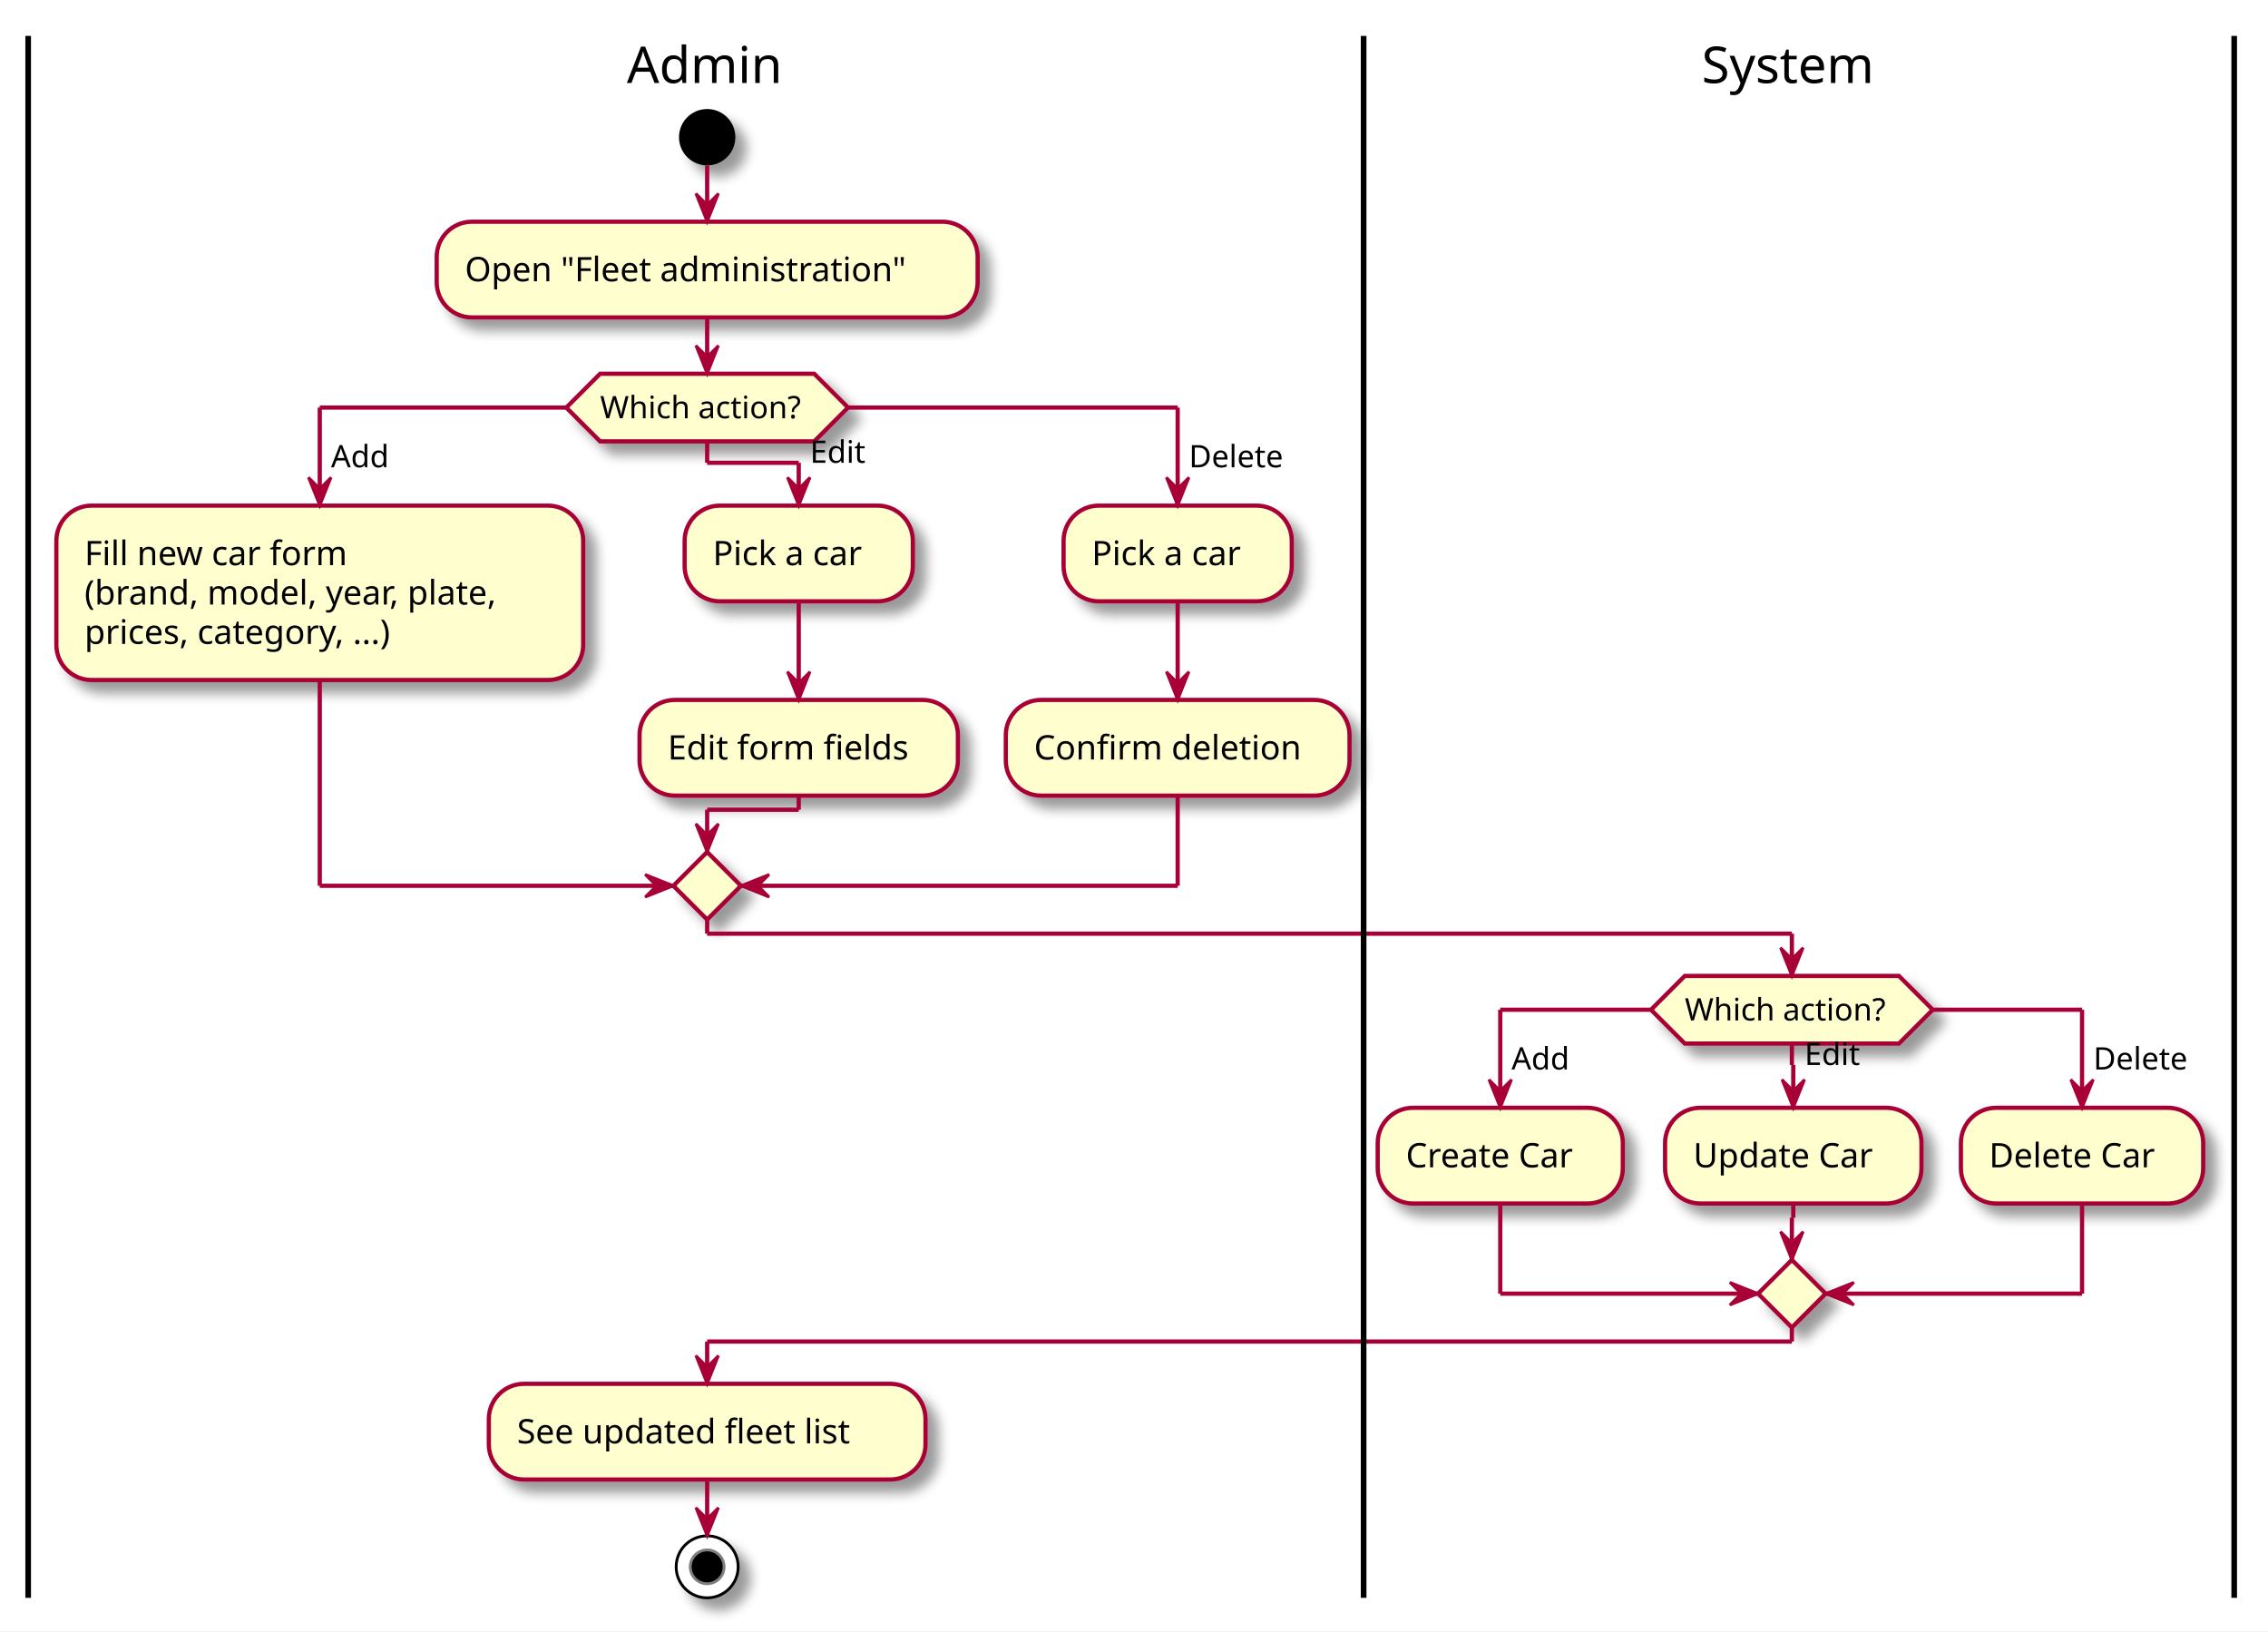
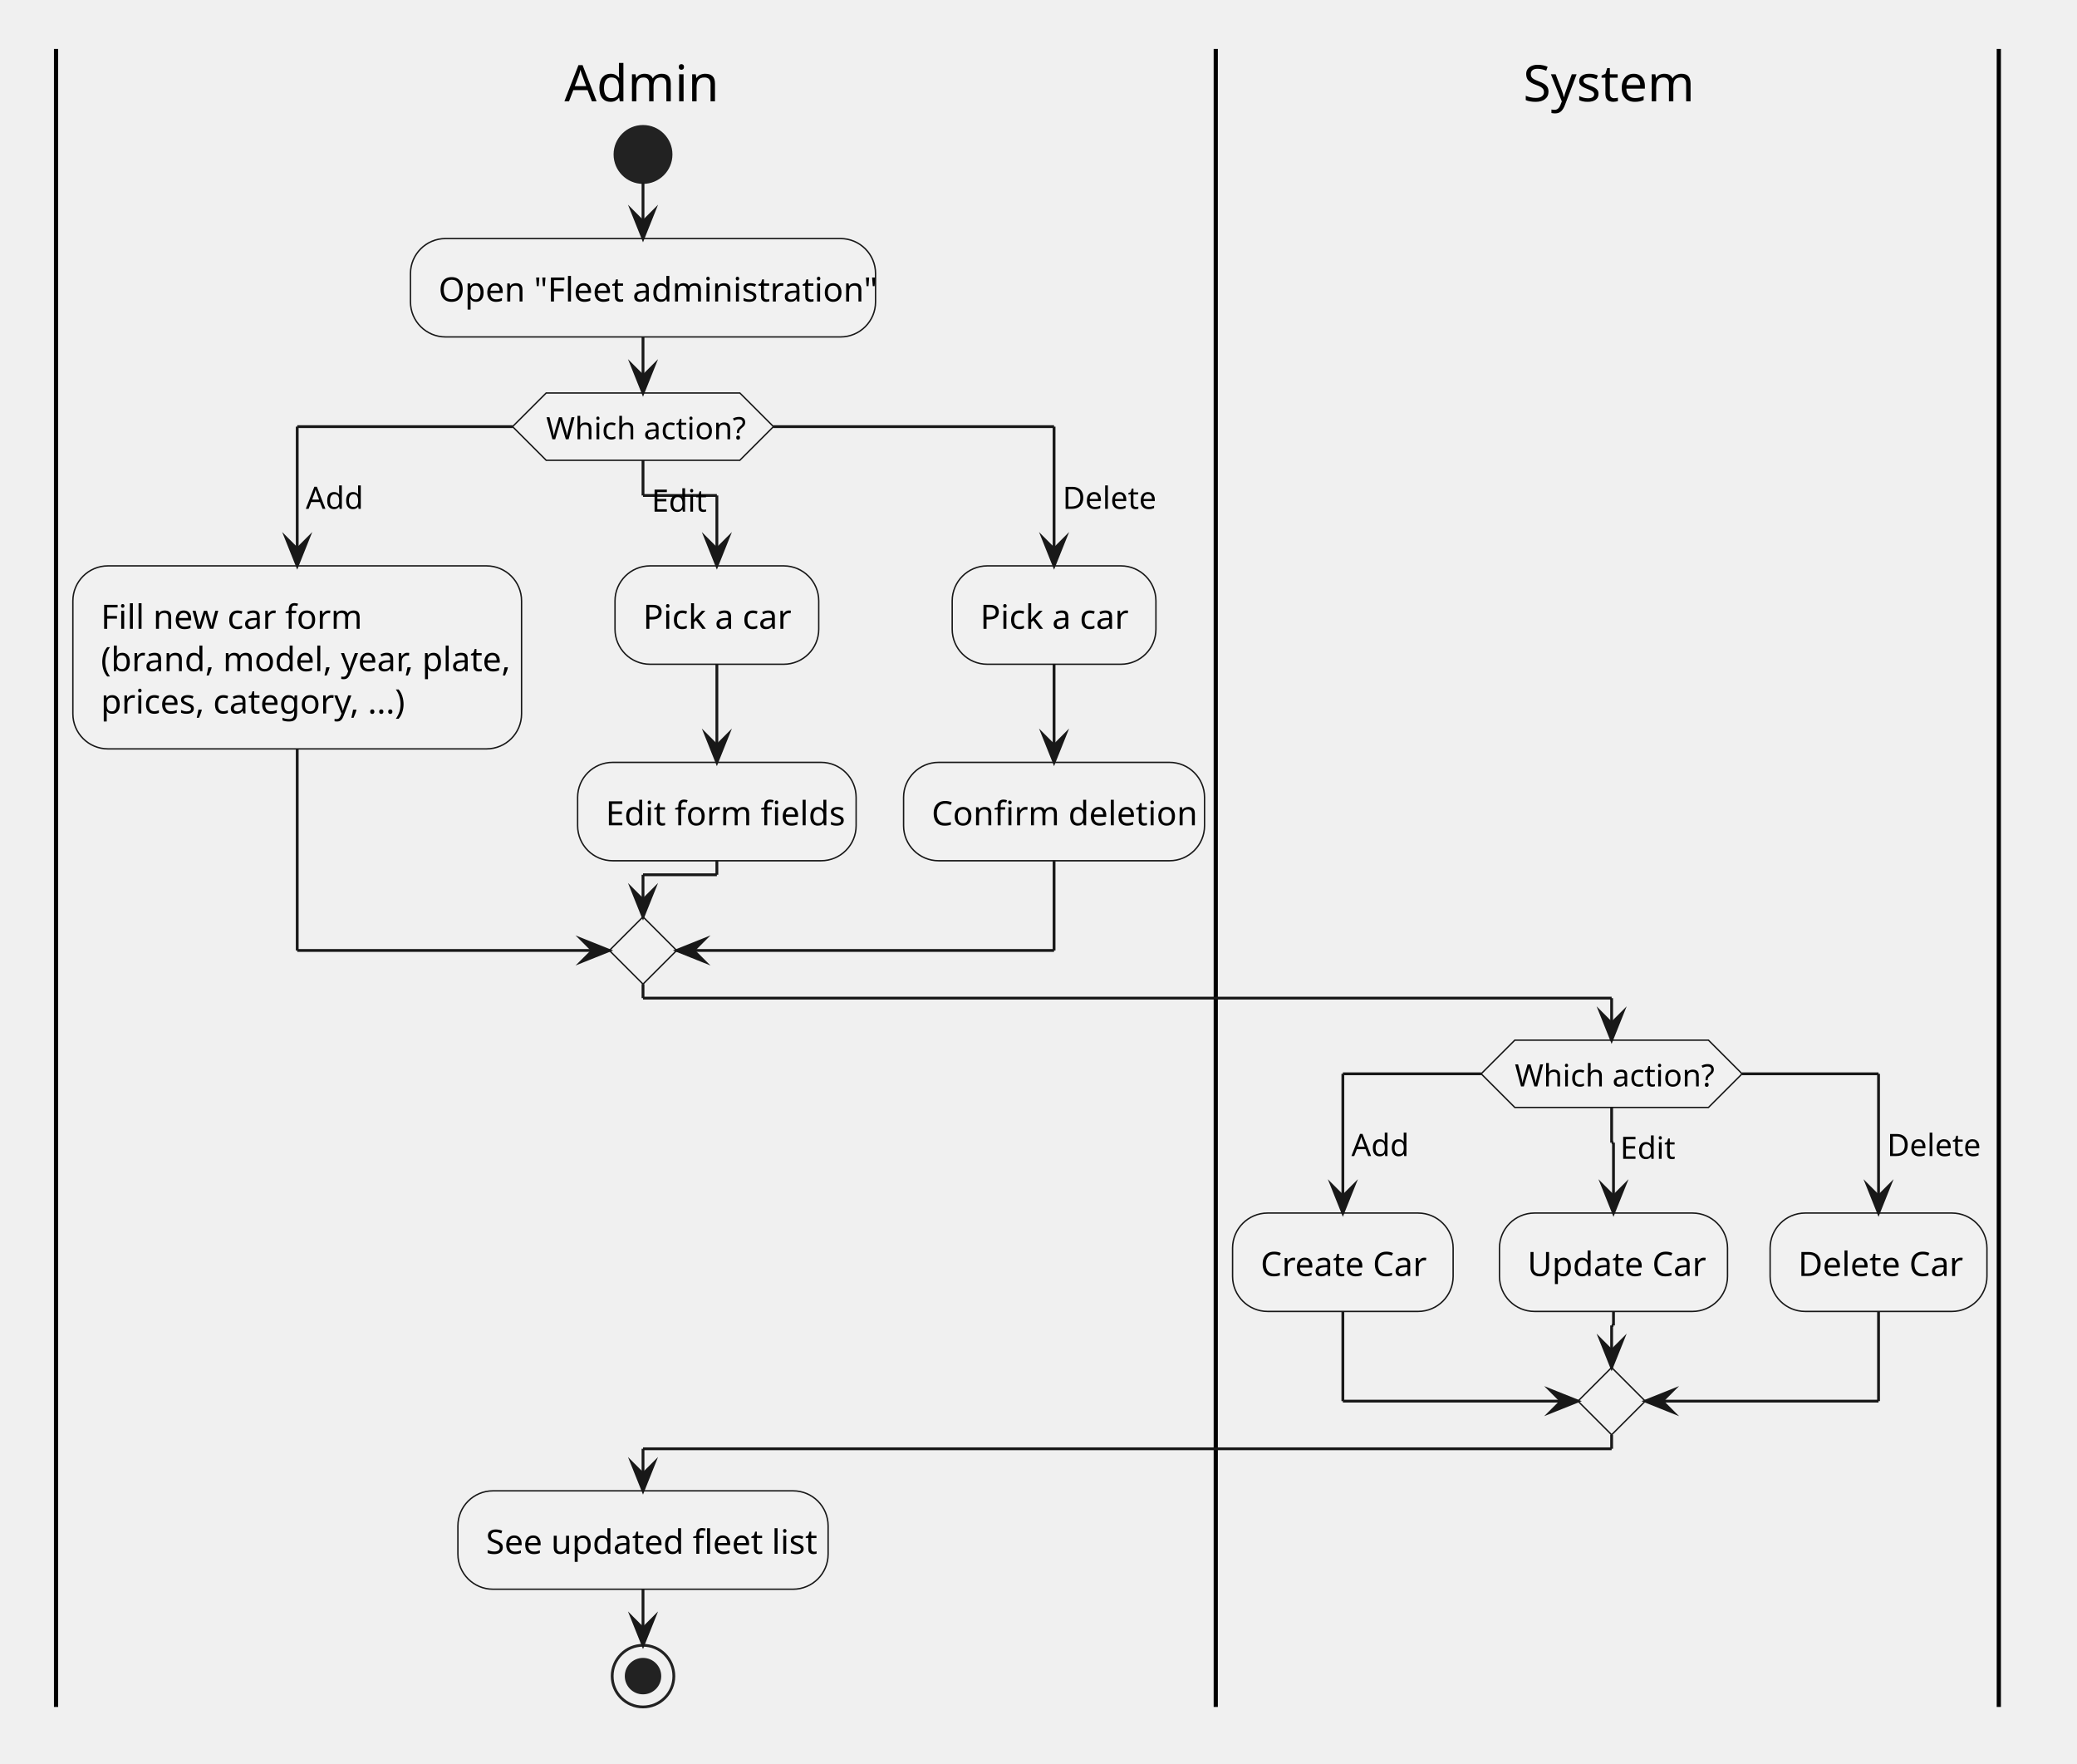
- <svg xmlns="http://www.w3.org/2000/svg" contentScriptType="application/ecmascript" contentStyleType="text/css" height="579px" preserveAspectRatio="none" style="width:805px;height:579px;" version="1.1" viewBox="0 0 805 579" width="805px" zoomAndPan="magnify">
-   <rect width="100%" height="100%" fill="white" />
-   <defs>
-     <filter height="300%" id="f61whw2n7eyhb" width="300%" x="-1" y="-1">
-       <feGaussianBlur result="blurOut" stdDeviation="2.0" />
-       <feColorMatrix in="blurOut" result="blurOut2" type="matrix" values="0 0 0 0 0 0 0 0 0 0 0 0 0 0 0 0 0 0 .4 0" />
-       <feOffset dx="4.0" dy="4.0" in="blurOut2" result="blurOut3" />
-       <feBlend in="SourceGraphic" in2="blurOut3" mode="normal" />
-     </filter>
-   </defs>
-   <g>
-     <ellipse cx="251" cy="48.698" fill="#000000" filter="url(#f61whw2n7eyhb)" rx="10" ry="10" style="stroke: none; stroke-width: 1.0;" />
-     <rect fill="#FEFECE" filter="url(#f61whw2n7eyhb)" height="33.969" rx="12.5" ry="12.5" style="stroke: #A80036; stroke-width: 1.5;" width="192" x="155" y="78.698" />
-     <text fill="#000000" font-family="sans-serif" font-size="12" lengthAdjust="spacingAndGlyphs" textLength="172" x="165" y="99.837">Open "Fleet administration"</text>
-     <polygon fill="#FEFECE" filter="url(#f61whw2n7eyhb)" points="213,132.667,289,132.667,301,144.667,289,156.667,213,156.667,201,144.667,213,132.667" style="stroke: #A80036; stroke-width: 1.5;" />
-     <text fill="#000000" font-family="sans-serif" font-size="11" lengthAdjust="spacingAndGlyphs" textLength="76" x="213" y="148.475">Which action?</text>
-     <rect fill="#FEFECE" filter="url(#f61whw2n7eyhb)" height="61.906" rx="12.5" ry="12.5" style="stroke: #A80036; stroke-width: 1.5;" width="187" x="20" y="179.472" />
-     <text fill="#000000" font-family="sans-serif" font-size="12" lengthAdjust="spacingAndGlyphs" textLength="101" x="30" y="200.61">Fill new car form</text>
-     <text fill="#000000" font-family="sans-serif" font-size="12" lengthAdjust="spacingAndGlyphs" textLength="167" x="30" y="214.579">(brand, model, year, plate,</text>
-     <text fill="#000000" font-family="sans-serif" font-size="12" lengthAdjust="spacingAndGlyphs" textLength="126" x="30" y="228.548">prices, category, ...)</text>
-     <rect fill="#FEFECE" filter="url(#f61whw2n7eyhb)" height="33.969" rx="12.5" ry="12.5" style="stroke: #A80036; stroke-width: 1.5;" width="81" x="243" y="179.472" />
-     <text fill="#000000" font-family="sans-serif" font-size="12" lengthAdjust="spacingAndGlyphs" textLength="61" x="253" y="200.61">Pick a car</text>
-     <rect fill="#FEFECE" filter="url(#f61whw2n7eyhb)" height="33.969" rx="12.5" ry="12.5" style="stroke: #A80036; stroke-width: 1.5;" width="113" x="227" y="248.44" />
-     <text fill="#000000" font-family="sans-serif" font-size="12" lengthAdjust="spacingAndGlyphs" textLength="93" x="237" y="269.579">Edit form fields</text>
-     <rect fill="#FEFECE" filter="url(#f61whw2n7eyhb)" height="33.969" rx="12.5" ry="12.5" style="stroke: #A80036; stroke-width: 1.5;" width="81" x="377.5" y="179.472" />
-     <text fill="#000000" font-family="sans-serif" font-size="12" lengthAdjust="spacingAndGlyphs" textLength="61" x="387.5" y="200.61">Pick a car</text>
-     <rect fill="#FEFECE" filter="url(#f61whw2n7eyhb)" height="33.969" rx="12.5" ry="12.5" style="stroke: #A80036; stroke-width: 1.5;" width="122" x="357" y="248.44" />
-     <text fill="#000000" font-family="sans-serif" font-size="12" lengthAdjust="spacingAndGlyphs" textLength="102" x="367" y="269.579">Confirm deletion</text>
-     <polygon fill="#FEFECE" filter="url(#f61whw2n7eyhb)" points="251,302.409,251,302.409,263,314.409,251,326.409,251,326.409,239,314.409,251,302.409" style="stroke: #A80036; stroke-width: 1.5;" />
-     <rect fill="#FEFECE" filter="url(#f61whw2n7eyhb)" height="33.969" rx="12.5" ry="12.5" style="stroke: #A80036; stroke-width: 1.5;" width="155" x="173.5" y="491.183" />
-     <text fill="#000000" font-family="sans-serif" font-size="12" lengthAdjust="spacingAndGlyphs" textLength="135" x="183.5" y="512.321">See updated fleet list</text>
-     <ellipse cx="251" cy="556.151" fill="#FFFFFF" filter="url(#f61whw2n7eyhb)" rx="11" ry="11" style="stroke: #000000; stroke-width: 1.0;" />
-     <ellipse cx="251" cy="556.151" fill="#000000" rx="6" ry="6" style="stroke: #7F7F7F; stroke-width: 1.0;" />
-     <polygon fill="#FEFECE" filter="url(#f61whw2n7eyhb)" points="598,346.409,674,346.409,686,358.409,674,370.409,598,370.409,586,358.409,598,346.409" style="stroke: #A80036; stroke-width: 1.5;" />
-     <text fill="#000000" font-family="sans-serif" font-size="11" lengthAdjust="spacingAndGlyphs" textLength="76" x="598" y="362.217">Which action?</text>
-     <rect fill="#FEFECE" filter="url(#f61whw2n7eyhb)" height="33.969" rx="12.5" ry="12.5" style="stroke: #A80036; stroke-width: 1.5;" width="87" x="489" y="393.214" />
-     <text fill="#000000" font-family="sans-serif" font-size="12" lengthAdjust="spacingAndGlyphs" textLength="67" x="499" y="414.353">Create Car</text>
-     <rect fill="#FEFECE" filter="url(#f61whw2n7eyhb)" height="33.969" rx="12.5" ry="12.5" style="stroke: #A80036; stroke-width: 1.5;" width="91" x="591" y="393.214" />
-     <text fill="#000000" font-family="sans-serif" font-size="12" lengthAdjust="spacingAndGlyphs" textLength="71" x="601" y="414.353">Update Car</text>
-     <rect fill="#FEFECE" filter="url(#f61whw2n7eyhb)" height="33.969" rx="12.5" ry="12.5" style="stroke: #A80036; stroke-width: 1.5;" width="86" x="696" y="393.214" />
-     <text fill="#000000" font-family="sans-serif" font-size="12" lengthAdjust="spacingAndGlyphs" textLength="66" x="706" y="414.353">Delete Car</text>
-     <polygon fill="#FEFECE" filter="url(#f61whw2n7eyhb)" points="636,447.183,636,447.183,648,459.183,636,471.183,636,471.183,624,459.183,636,447.183" style="stroke: #A80036; stroke-width: 1.5;" />
-     <line style="stroke: #A80036; stroke-width: 1.5;" x1="251" x2="251" y1="58.698" y2="78.698" />
-     <polygon fill="#A80036" points="247,68.698,251,78.698,255,68.698,251,72.698" style="stroke: #A80036; stroke-width: 1.0;" />
-     <line style="stroke: #A80036; stroke-width: 1.5;" x1="283.5" x2="283.5" y1="213.44" y2="248.44" />
-     <polygon fill="#A80036" points="279.5,238.44,283.5,248.44,287.5,238.44,283.5,242.44" style="stroke: #A80036; stroke-width: 1.0;" />
-     <line style="stroke: #A80036; stroke-width: 1.5;" x1="418" x2="418" y1="213.44" y2="248.44" />
-     <polygon fill="#A80036" points="414,238.44,418,248.44,422,238.44,418,242.44" style="stroke: #A80036; stroke-width: 1.0;" />
-     <line style="stroke: #A80036; stroke-width: 1.5;" x1="201" x2="113.5" y1="144.667" y2="144.667" />
-     <line style="stroke: #A80036; stroke-width: 1.5;" x1="113.5" x2="113.5" y1="144.667" y2="179.472" />
-     <polygon fill="#A80036" points="109.5,169.472,113.5,179.472,117.5,169.472,113.5,173.472" style="stroke: #A80036; stroke-width: 1.0;" />
-     <text fill="#000000" font-family="sans-serif" font-size="11" lengthAdjust="spacingAndGlyphs" textLength="21" x="117.5" y="165.877">Add</text>
-     <line style="stroke: #A80036; stroke-width: 1.5;" x1="301" x2="418" y1="144.667" y2="144.667" />
-     <line style="stroke: #A80036; stroke-width: 1.5;" x1="418" x2="418" y1="144.667" y2="179.472" />
-     <polygon fill="#A80036" points="414,169.472,418,179.472,422,169.472,418,173.472" style="stroke: #A80036; stroke-width: 1.0;" />
-     <text fill="#000000" font-family="sans-serif" font-size="11" lengthAdjust="spacingAndGlyphs" textLength="36" x="422" y="165.877">Delete</text>
-     <line style="stroke: #A80036; stroke-width: 1.5;" x1="113.5" x2="113.5" y1="241.378" y2="314.409" />
-     <line style="stroke: #A80036; stroke-width: 1.5;" x1="113.5" x2="239" y1="314.409" y2="314.409" />
-     <polygon fill="#A80036" points="229,310.409,239,314.409,229,318.409,233,314.409" style="stroke: #A80036; stroke-width: 1.0;" />
-     <line style="stroke: #A80036; stroke-width: 1.5;" x1="418" x2="418" y1="282.409" y2="314.409" />
-     <line style="stroke: #A80036; stroke-width: 1.5;" x1="418" x2="263" y1="314.409" y2="314.409" />
-     <polygon fill="#A80036" points="273,310.409,263,314.409,273,318.409,269,314.409" style="stroke: #A80036; stroke-width: 1.0;" />
-     <line style="stroke: #A80036; stroke-width: 1.5;" x1="251" x2="251" y1="156.667" y2="164.269" />
-     <line style="stroke: #A80036; stroke-width: 1.5;" x1="251" x2="283.5" y1="164.269" y2="164.269" />
-     <line style="stroke: #A80036; stroke-width: 1.5;" x1="283.5" x2="283.5" y1="164.269" y2="179.472" />
-     <polygon fill="#A80036" points="279.5,169.472,283.5,179.472,287.5,169.472,283.5,173.472" style="stroke: #A80036; stroke-width: 1.0;" />
-     <text fill="#000000" font-family="sans-serif" font-size="11" lengthAdjust="spacingAndGlyphs" textLength="21" x="287.5" y="164.276">Edit</text>
-     <line style="stroke: #A80036; stroke-width: 1.5;" x1="283.5" x2="283.5" y1="282.409" y2="287.409" />
-     <line style="stroke: #A80036; stroke-width: 1.5;" x1="283.5" x2="251" y1="287.409" y2="287.409" />
-     <line style="stroke: #A80036; stroke-width: 1.5;" x1="251" x2="251" y1="287.409" y2="302.409" />
-     <polygon fill="#A80036" points="247,292.409,251,302.409,255,292.409,251,296.409" style="stroke: #A80036; stroke-width: 1.0;" />
-     <line style="stroke: #A80036; stroke-width: 1.5;" x1="251" x2="251" y1="112.667" y2="132.667" />
-     <polygon fill="#A80036" points="247,122.667,251,132.667,255,122.667,251,126.667" style="stroke: #A80036; stroke-width: 1.0;" />
-     <line style="stroke: #A80036; stroke-width: 1.5;" x1="251" x2="251" y1="525.151" y2="545.151" />
-     <polygon fill="#A80036" points="247,535.151,251,545.151,255,535.151,251,539.151" style="stroke: #A80036; stroke-width: 1.0;" />
-     <line style="stroke: #A80036; stroke-width: 1.5;" x1="586" x2="532.5" y1="358.409" y2="358.409" />
-     <line style="stroke: #A80036; stroke-width: 1.5;" x1="532.5" x2="532.5" y1="358.409" y2="393.214" />
-     <polygon fill="#A80036" points="528.5,383.214,532.5,393.214,536.5,383.214,532.5,387.214" style="stroke: #A80036; stroke-width: 1.0;" />
-     <text fill="#000000" font-family="sans-serif" font-size="11" lengthAdjust="spacingAndGlyphs" textLength="21" x="536.5" y="379.62">Add</text>
-     <line style="stroke: #A80036; stroke-width: 1.5;" x1="686" x2="739" y1="358.409" y2="358.409" />
-     <line style="stroke: #A80036; stroke-width: 1.5;" x1="739" x2="739" y1="358.409" y2="393.214" />
-     <polygon fill="#A80036" points="735,383.214,739,393.214,743,383.214,739,387.214" style="stroke: #A80036; stroke-width: 1.0;" />
-     <text fill="#000000" font-family="sans-serif" font-size="11" lengthAdjust="spacingAndGlyphs" textLength="36" x="743" y="379.62">Delete</text>
-     <line style="stroke: #A80036; stroke-width: 1.5;" x1="532.5" x2="532.5" y1="427.183" y2="459.183" />
-     <line style="stroke: #A80036; stroke-width: 1.5;" x1="532.5" x2="624" y1="459.183" y2="459.183" />
-     <polygon fill="#A80036" points="614,455.183,624,459.183,614,463.183,618,459.183" style="stroke: #A80036; stroke-width: 1.0;" />
-     <line style="stroke: #A80036; stroke-width: 1.5;" x1="739" x2="739" y1="427.183" y2="459.183" />
-     <line style="stroke: #A80036; stroke-width: 1.5;" x1="739" x2="648" y1="459.183" y2="459.183" />
-     <polygon fill="#A80036" points="658,455.183,648,459.183,658,463.183,654,459.183" style="stroke: #A80036; stroke-width: 1.0;" />
-     <line style="stroke: #A80036; stroke-width: 1.5;" x1="636" x2="636" y1="370.409" y2="378.011" />
-     <line style="stroke: #A80036; stroke-width: 1.5;" x1="636" x2="636.5" y1="378.011" y2="378.011" />
-     <line style="stroke: #A80036; stroke-width: 1.5;" x1="636.5" x2="636.5" y1="378.011" y2="393.214" />
-     <polygon fill="#A80036" points="632.5,383.214,636.5,393.214,640.5,383.214,636.5,387.214" style="stroke: #A80036; stroke-width: 1.0;" />
-     <text fill="#000000" font-family="sans-serif" font-size="11" lengthAdjust="spacingAndGlyphs" textLength="21" x="640.5" y="378.018">Edit</text>
-     <line style="stroke: #A80036; stroke-width: 1.5;" x1="636.5" x2="636.5" y1="427.183" y2="432.183" />
-     <line style="stroke: #A80036; stroke-width: 1.5;" x1="636.5" x2="636" y1="432.183" y2="432.183" />
-     <line style="stroke: #A80036; stroke-width: 1.5;" x1="636" x2="636" y1="432.183" y2="447.183" />
-     <polygon fill="#A80036" points="632,437.183,636,447.183,640,437.183,636,441.183" style="stroke: #A80036; stroke-width: 1.0;" />
-     <line style="stroke: #A80036; stroke-width: 1.5;" x1="251" x2="251" y1="326.409" y2="331.409" />
-     <line style="stroke: #A80036; stroke-width: 1.5;" x1="251" x2="636" y1="331.409" y2="331.409" />
-     <line style="stroke: #A80036; stroke-width: 1.5;" x1="636" x2="636" y1="331.409" y2="346.409" />
-     <polygon fill="#A80036" points="632,336.409,636,346.409,640,336.409,636,340.409" style="stroke: #A80036; stroke-width: 1.0;" />
-     <line style="stroke: #A80036; stroke-width: 1.5;" x1="636" x2="636" y1="471.183" y2="476.183" />
-     <line style="stroke: #A80036; stroke-width: 1.5;" x1="636" x2="251" y1="476.183" y2="476.183" />
-     <line style="stroke: #A80036; stroke-width: 1.5;" x1="251" x2="251" y1="476.183" y2="491.183" />
-     <polygon fill="#A80036" points="247,481.183,251,491.183,255,481.183,251,485.183" style="stroke: #A80036; stroke-width: 1.0;" />
-     <text fill="#000000" font-family="sans-serif" font-size="18" lengthAdjust="spacingAndGlyphs" textLength="56" x="222.5" y="29.453">Admin</text>
-     <text fill="#000000" font-family="sans-serif" font-size="18" lengthAdjust="spacingAndGlyphs" textLength="65" x="604" y="29.453">System</text>
-     <line style="stroke: #000000; stroke-width: 2.0;" x1="10" x2="10" y1="12.745" y2="567.151" />
-     <line style="stroke: #000000; stroke-width: 2.0;" x1="484" x2="484" y1="12.745" y2="567.151" />
-     <line style="stroke: #000000; stroke-width: 2.0;" x1="793" x2="793" y1="12.745" y2="567.151" />
+ <svg xmlns="http://www.w3.org/2000/svg" version="1.1" data-diagram-type="ACTIVITY" style="width:741px;height:629px;background:#FFFFFF;" width="741px" height="629px" viewBox="0 0 741 629" zoomAndPan="magnify" preserveAspectRatio="none" contentStyleType="text/css">
+   <defs />
+   <g font-family="sans-serif" lengthAdjust="spacing">
+     <rect x="20" y="17.455" width="694.604" height="22.641" fill="none" style="stroke:none;" />
+     <ellipse cx="229.404" cy="55.096" rx="10" ry="10" fill="#222" style="stroke:#222;stroke-width:1;" />
+     <rect x="146.443" y="85.096" width="165.922" height="35.094" fill="#F1F1F1" style="stroke:#181818;stroke-width:0.5;" rx="12.5" ry="12.5" />
+     <text x="156.443" y="107.553" fill="#000" font-size="12" textLength="145.922">Open "Fleet administration"</text>
+     <polygon points="194.86,140.189,263.948,140.189,275.948,152.189,263.948,164.189,194.86,164.189,182.86,152.189,194.86,140.189" fill="#F1F1F1" style="stroke:#181818;stroke-width:0.5;stroke-linejoin:miter;stroke-miterlimit:10;" />
+     <text x="194.86" y="156.69" fill="#000" font-size="11" textLength="69.088">Which action?</text>
+     <rect x="26" y="201.861" width="160.074" height="65.281" fill="#F1F1F1" style="stroke:#181818;stroke-width:0.5;" rx="12.5" ry="12.5" />
+     <text x="36" y="224.318" fill="#000" font-size="12" textLength="88.014">Fill new car form</text>
+     <text x="36" y="239.412" fill="#000" font-size="12" textLength="140.074">(brand, model, year, plate,</text>
+     <text x="36" y="254.506" fill="#000" font-size="12" textLength="105.369">prices, category, ...)</text>
+     <rect x="219.413" y="201.861" width="72.682" height="35.094" fill="#F1F1F1" style="stroke:#181818;stroke-width:0.5;" rx="12.5" ry="12.5" />
+     <text x="229.413" y="224.318" fill="#000" font-size="12" textLength="52.682">Pick a car</text>
+     <rect x="206.074" y="271.955" width="99.359" height="35.094" fill="#F1F1F1" style="stroke:#181818;stroke-width:0.5;" rx="12.5" ry="12.5" />
+     <text x="216.074" y="294.412" fill="#000" font-size="12" textLength="79.359">Edit form fields</text>
+     <rect x="339.712" y="201.861" width="72.682" height="35.094" fill="#F1F1F1" style="stroke:#181818;stroke-width:0.5;" rx="12.5" ry="12.5" />
+     <text x="349.712" y="224.318" fill="#000" font-size="12" textLength="52.682">Pick a car</text>
+     <rect x="322.365" y="271.955" width="107.375" height="35.094" fill="#F1F1F1" style="stroke:#181818;stroke-width:0.5;" rx="12.5" ry="12.5" />
+     <text x="332.365" y="294.412" fill="#000" font-size="12" textLength="87.375">Confirm deletion</text>
+     <polygon points="229.404,327.049,229.404,327.049,241.404,339.049,229.404,351.049,229.404,351.049,217.404,339.049,229.404,327.049" fill="#F1F1F1" style="stroke:#181818;stroke-width:0.5;stroke-linejoin:miter;stroke-miterlimit:10;" />
+     <rect x="163.365" y="531.814" width="132.078" height="35.094" fill="#F1F1F1" style="stroke:#181818;stroke-width:0.5;" rx="12.5" ry="12.5" />
+     <text x="173.365" y="554.271" fill="#000" font-size="12" textLength="112.078">See updated fleet list</text>
+     <ellipse cx="229.404" cy="597.908" rx="11" ry="11" fill="none" style="stroke:#222;stroke-width:1;" />
+     <ellipse cx="229.404" cy="597.908" rx="6" ry="6" fill="#222" style="stroke:#222;stroke-width:1;" />
+     <line x1="20" y1="17.455" x2="20" y2="608.908" style="stroke:#000;stroke-width:1.5;" />
+     <polygon points="540.428,371.049,609.516,371.049,621.516,383.049,609.516,395.049,540.428,395.049,528.428,383.049,540.428,371.049" fill="#F1F1F1" style="stroke:#181818;stroke-width:0.5;stroke-linejoin:miter;stroke-miterlimit:10;" />
+     <text x="540.428" y="387.55" fill="#000" font-size="11" textLength="69.088">Which action?</text>
+     <rect x="439.74" y="432.721" width="78.688" height="35.094" fill="#F1F1F1" style="stroke:#181818;stroke-width:0.5;" rx="12.5" ry="12.5" />
+     <text x="449.74" y="455.178" fill="#000" font-size="12" textLength="58.688">Create Car</text>
+     <rect x="534.954" y="432.721" width="81.365" height="35.094" fill="#F1F1F1" style="stroke:#181818;stroke-width:0.5;" rx="12.5" ry="12.5" />
+     <text x="544.954" y="455.178" fill="#000" font-size="12" textLength="61.365">Update Car</text>
+     <rect x="631.516" y="432.721" width="77.357" height="35.094" fill="#F1F1F1" style="stroke:#181818;stroke-width:0.5;" rx="12.5" ry="12.5" />
+     <text x="641.516" y="455.178" fill="#000" font-size="12" textLength="57.357">Delete Car</text>
+     <polygon points="574.972,487.814,574.972,487.814,586.972,499.814,574.972,511.814,574.972,511.814,562.972,499.814,574.972,487.814" fill="#F1F1F1" style="stroke:#181818;stroke-width:0.5;stroke-linejoin:miter;stroke-miterlimit:10;" />
+     <line x1="433.74" y1="17.455" x2="433.74" y2="608.908" style="stroke:#000;stroke-width:1.5;" />
+     <line x1="713.104" y1="17.455" x2="713.104" y2="608.908" style="stroke:#000;stroke-width:1.5;" />
+     <line x1="229.404" y1="65.096" x2="229.404" y2="85.096" style="stroke:#181818;stroke-width:1;" />
+     <polygon points="225.404,75.096,229.404,85.096,233.404,75.096,229.404,79.096" fill="#181818" style="stroke:#181818;stroke-width:1;stroke-linejoin:miter;stroke-miterlimit:10;" />
+     <line x1="255.754" y1="236.955" x2="255.754" y2="271.955" style="stroke:#181818;stroke-width:1;" />
+     <polygon points="251.754,261.955,255.754,271.955,259.754,261.955,255.754,265.955" fill="#181818" style="stroke:#181818;stroke-width:1;stroke-linejoin:miter;stroke-miterlimit:10;" />
+     <line x1="376.053" y1="236.955" x2="376.053" y2="271.955" style="stroke:#181818;stroke-width:1;" />
+     <polygon points="372.053,261.955,376.053,271.955,380.053,261.955,376.053,265.955" fill="#181818" style="stroke:#181818;stroke-width:1;stroke-linejoin:miter;stroke-miterlimit:10;" />
+     <line x1="182.86" y1="152.189" x2="106.037" y2="152.189" style="stroke:#181818;stroke-width:1;" />
+     <line x1="106.037" y1="152.189" x2="106.037" y2="201.861" style="stroke:#181818;stroke-width:1;" />
+     <polygon points="102.037,191.861,106.037,201.861,110.037,191.861,106.037,195.861" fill="#181818" style="stroke:#181818;stroke-width:1;stroke-linejoin:miter;stroke-miterlimit:10;" />
+     <text x="109.093" y="181.526" fill="#000" font-size="11" textLength="19.572">Add</text>
+     <line x1="275.948" y1="152.189" x2="376.053" y2="152.189" style="stroke:#181818;stroke-width:1;" />
+     <line x1="376.053" y1="152.189" x2="376.053" y2="201.861" style="stroke:#181818;stroke-width:1;" />
+     <polygon points="372.053,191.861,376.053,201.861,380.053,191.861,376.053,195.861" fill="#181818" style="stroke:#181818;stroke-width:1;stroke-linejoin:miter;stroke-miterlimit:10;" />
+     <text x="379.109" y="181.526" fill="#000" font-size="11" textLength="31.797">Delete</text>
+     <line x1="229.404" y1="164.189" x2="229.404" y2="176.747" style="stroke:#181818;stroke-width:1;" />
+     <line x1="229.404" y1="176.747" x2="255.754" y2="176.747" style="stroke:#181818;stroke-width:1;" />
+     <line x1="255.754" y1="176.747" x2="255.754" y2="201.861" style="stroke:#181818;stroke-width:1;" />
+     <polygon points="251.754,191.861,255.754,201.861,259.754,191.861,255.754,195.861" fill="#181818" style="stroke:#181818;stroke-width:1;stroke-linejoin:miter;stroke-miterlimit:10;" />
+     <text x="232.46" y="182.526" fill="#000" font-size="11" textLength="18.955">Edit</text>
+     <line x1="106.037" y1="267.143" x2="106.037" y2="339.049" style="stroke:#181818;stroke-width:1;" />
+     <line x1="106.037" y1="339.049" x2="217.404" y2="339.049" style="stroke:#181818;stroke-width:1;" />
+     <polygon points="207.404,335.049,217.404,339.049,207.404,343.049,211.404,339.049" fill="#181818" style="stroke:#181818;stroke-width:1;stroke-linejoin:miter;stroke-miterlimit:10;" />
+     <line x1="376.053" y1="307.049" x2="376.053" y2="339.049" style="stroke:#181818;stroke-width:1;" />
+     <line x1="376.053" y1="339.049" x2="241.404" y2="339.049" style="stroke:#181818;stroke-width:1;" />
+     <polygon points="251.404,335.049,241.404,339.049,251.404,343.049,247.404,339.049" fill="#181818" style="stroke:#181818;stroke-width:1;stroke-linejoin:miter;stroke-miterlimit:10;" />
+     <line x1="255.754" y1="307.049" x2="255.754" y2="312.049" style="stroke:#181818;stroke-width:1;" />
+     <line x1="255.754" y1="312.049" x2="229.404" y2="312.049" style="stroke:#181818;stroke-width:1;" />
+     <line x1="229.404" y1="312.049" x2="229.404" y2="327.049" style="stroke:#181818;stroke-width:1;" />
+     <polygon points="225.404,317.049,229.404,327.049,233.404,317.049,229.404,321.049" fill="#181818" style="stroke:#181818;stroke-width:1;stroke-linejoin:miter;stroke-miterlimit:10;" />
+     <line x1="229.404" y1="120.189" x2="229.404" y2="140.189" style="stroke:#181818;stroke-width:1;" />
+     <polygon points="225.404,130.189,229.404,140.189,233.404,130.189,229.404,134.189" fill="#181818" style="stroke:#181818;stroke-width:1;stroke-linejoin:miter;stroke-miterlimit:10;" />
+     <line x1="229.404" y1="566.908" x2="229.404" y2="586.908" style="stroke:#181818;stroke-width:1;" />
+     <polygon points="225.404,576.908,229.404,586.908,233.404,576.908,229.404,580.908" fill="#181818" style="stroke:#181818;stroke-width:1;stroke-linejoin:miter;stroke-miterlimit:10;" />
+     <line x1="528.428" y1="383.049" x2="479.084" y2="383.049" style="stroke:#181818;stroke-width:1;" />
+     <line x1="479.084" y1="383.049" x2="479.084" y2="432.721" style="stroke:#181818;stroke-width:1;" />
+     <polygon points="475.084,422.721,479.084,432.721,483.084,422.721,479.084,426.721" fill="#181818" style="stroke:#181818;stroke-width:1;stroke-linejoin:miter;stroke-miterlimit:10;" />
+     <text x="482.14" y="412.386" fill="#000" font-size="11" textLength="19.572">Add</text>
+     <line x1="621.516" y1="383.049" x2="670.195" y2="383.049" style="stroke:#181818;stroke-width:1;" />
+     <line x1="670.195" y1="383.049" x2="670.195" y2="432.721" style="stroke:#181818;stroke-width:1;" />
+     <polygon points="666.195,422.721,670.195,432.721,674.195,422.721,670.195,426.721" fill="#181818" style="stroke:#181818;stroke-width:1;stroke-linejoin:miter;stroke-miterlimit:10;" />
+     <text x="673.251" y="412.386" fill="#000" font-size="11" textLength="31.797">Delete</text>
+     <line x1="574.972" y1="395.049" x2="574.972" y2="407.606" style="stroke:#181818;stroke-width:1;" />
+     <line x1="574.972" y1="407.606" x2="575.637" y2="407.606" style="stroke:#181818;stroke-width:1;" />
+     <line x1="575.637" y1="407.606" x2="575.637" y2="432.721" style="stroke:#181818;stroke-width:1;" />
+     <polygon points="571.637,422.721,575.637,432.721,579.637,422.721,575.637,426.721" fill="#181818" style="stroke:#181818;stroke-width:1;stroke-linejoin:miter;stroke-miterlimit:10;" />
+     <text x="578.028" y="413.386" fill="#000" font-size="11" textLength="18.955">Edit</text>
+     <line x1="479.084" y1="467.814" x2="479.084" y2="499.814" style="stroke:#181818;stroke-width:1;" />
+     <line x1="479.084" y1="499.814" x2="562.972" y2="499.814" style="stroke:#181818;stroke-width:1;" />
+     <polygon points="552.972,495.814,562.972,499.814,552.972,503.814,556.972,499.814" fill="#181818" style="stroke:#181818;stroke-width:1;stroke-linejoin:miter;stroke-miterlimit:10;" />
+     <line x1="670.195" y1="467.814" x2="670.195" y2="499.814" style="stroke:#181818;stroke-width:1;" />
+     <line x1="670.195" y1="499.814" x2="586.972" y2="499.814" style="stroke:#181818;stroke-width:1;" />
+     <polygon points="596.972,495.814,586.972,499.814,596.972,503.814,592.972,499.814" fill="#181818" style="stroke:#181818;stroke-width:1;stroke-linejoin:miter;stroke-miterlimit:10;" />
+     <line x1="575.637" y1="467.814" x2="575.637" y2="472.814" style="stroke:#181818;stroke-width:1;" />
+     <line x1="575.637" y1="472.814" x2="574.972" y2="472.814" style="stroke:#181818;stroke-width:1;" />
+     <line x1="574.972" y1="472.814" x2="574.972" y2="487.814" style="stroke:#181818;stroke-width:1;" />
+     <polygon points="570.972,477.814,574.972,487.814,578.972,477.814,574.972,481.814" fill="#181818" style="stroke:#181818;stroke-width:1;stroke-linejoin:miter;stroke-miterlimit:10;" />
+     <line x1="229.404" y1="351.049" x2="229.404" y2="356.049" style="stroke:#181818;stroke-width:1;" />
+     <line x1="229.404" y1="356.049" x2="574.972" y2="356.049" style="stroke:#181818;stroke-width:1;" />
+     <line x1="574.972" y1="356.049" x2="574.972" y2="371.049" style="stroke:#181818;stroke-width:1;" />
+     <polygon points="570.972,361.049,574.972,371.049,578.972,361.049,574.972,365.049" fill="#181818" style="stroke:#181818;stroke-width:1;stroke-linejoin:miter;stroke-miterlimit:10;" />
+     <line x1="574.972" y1="511.814" x2="574.972" y2="516.814" style="stroke:#181818;stroke-width:1;" />
+     <line x1="574.972" y1="516.814" x2="229.404" y2="516.814" style="stroke:#181818;stroke-width:1;" />
+     <line x1="229.404" y1="516.814" x2="229.404" y2="531.814" style="stroke:#181818;stroke-width:1;" />
+     <polygon points="225.404,521.814,229.404,531.814,233.404,521.814,229.404,525.814" fill="#181818" style="stroke:#181818;stroke-width:1;stroke-linejoin:miter;stroke-miterlimit:10;" />
+     <text x="201.36" y="36.141" fill="#000" font-size="18" textLength="51.021">Admin</text>
+     <text x="543.416" y="36.141" fill="#000" font-size="18" textLength="60.012">System</text>
  </g>
</svg>
